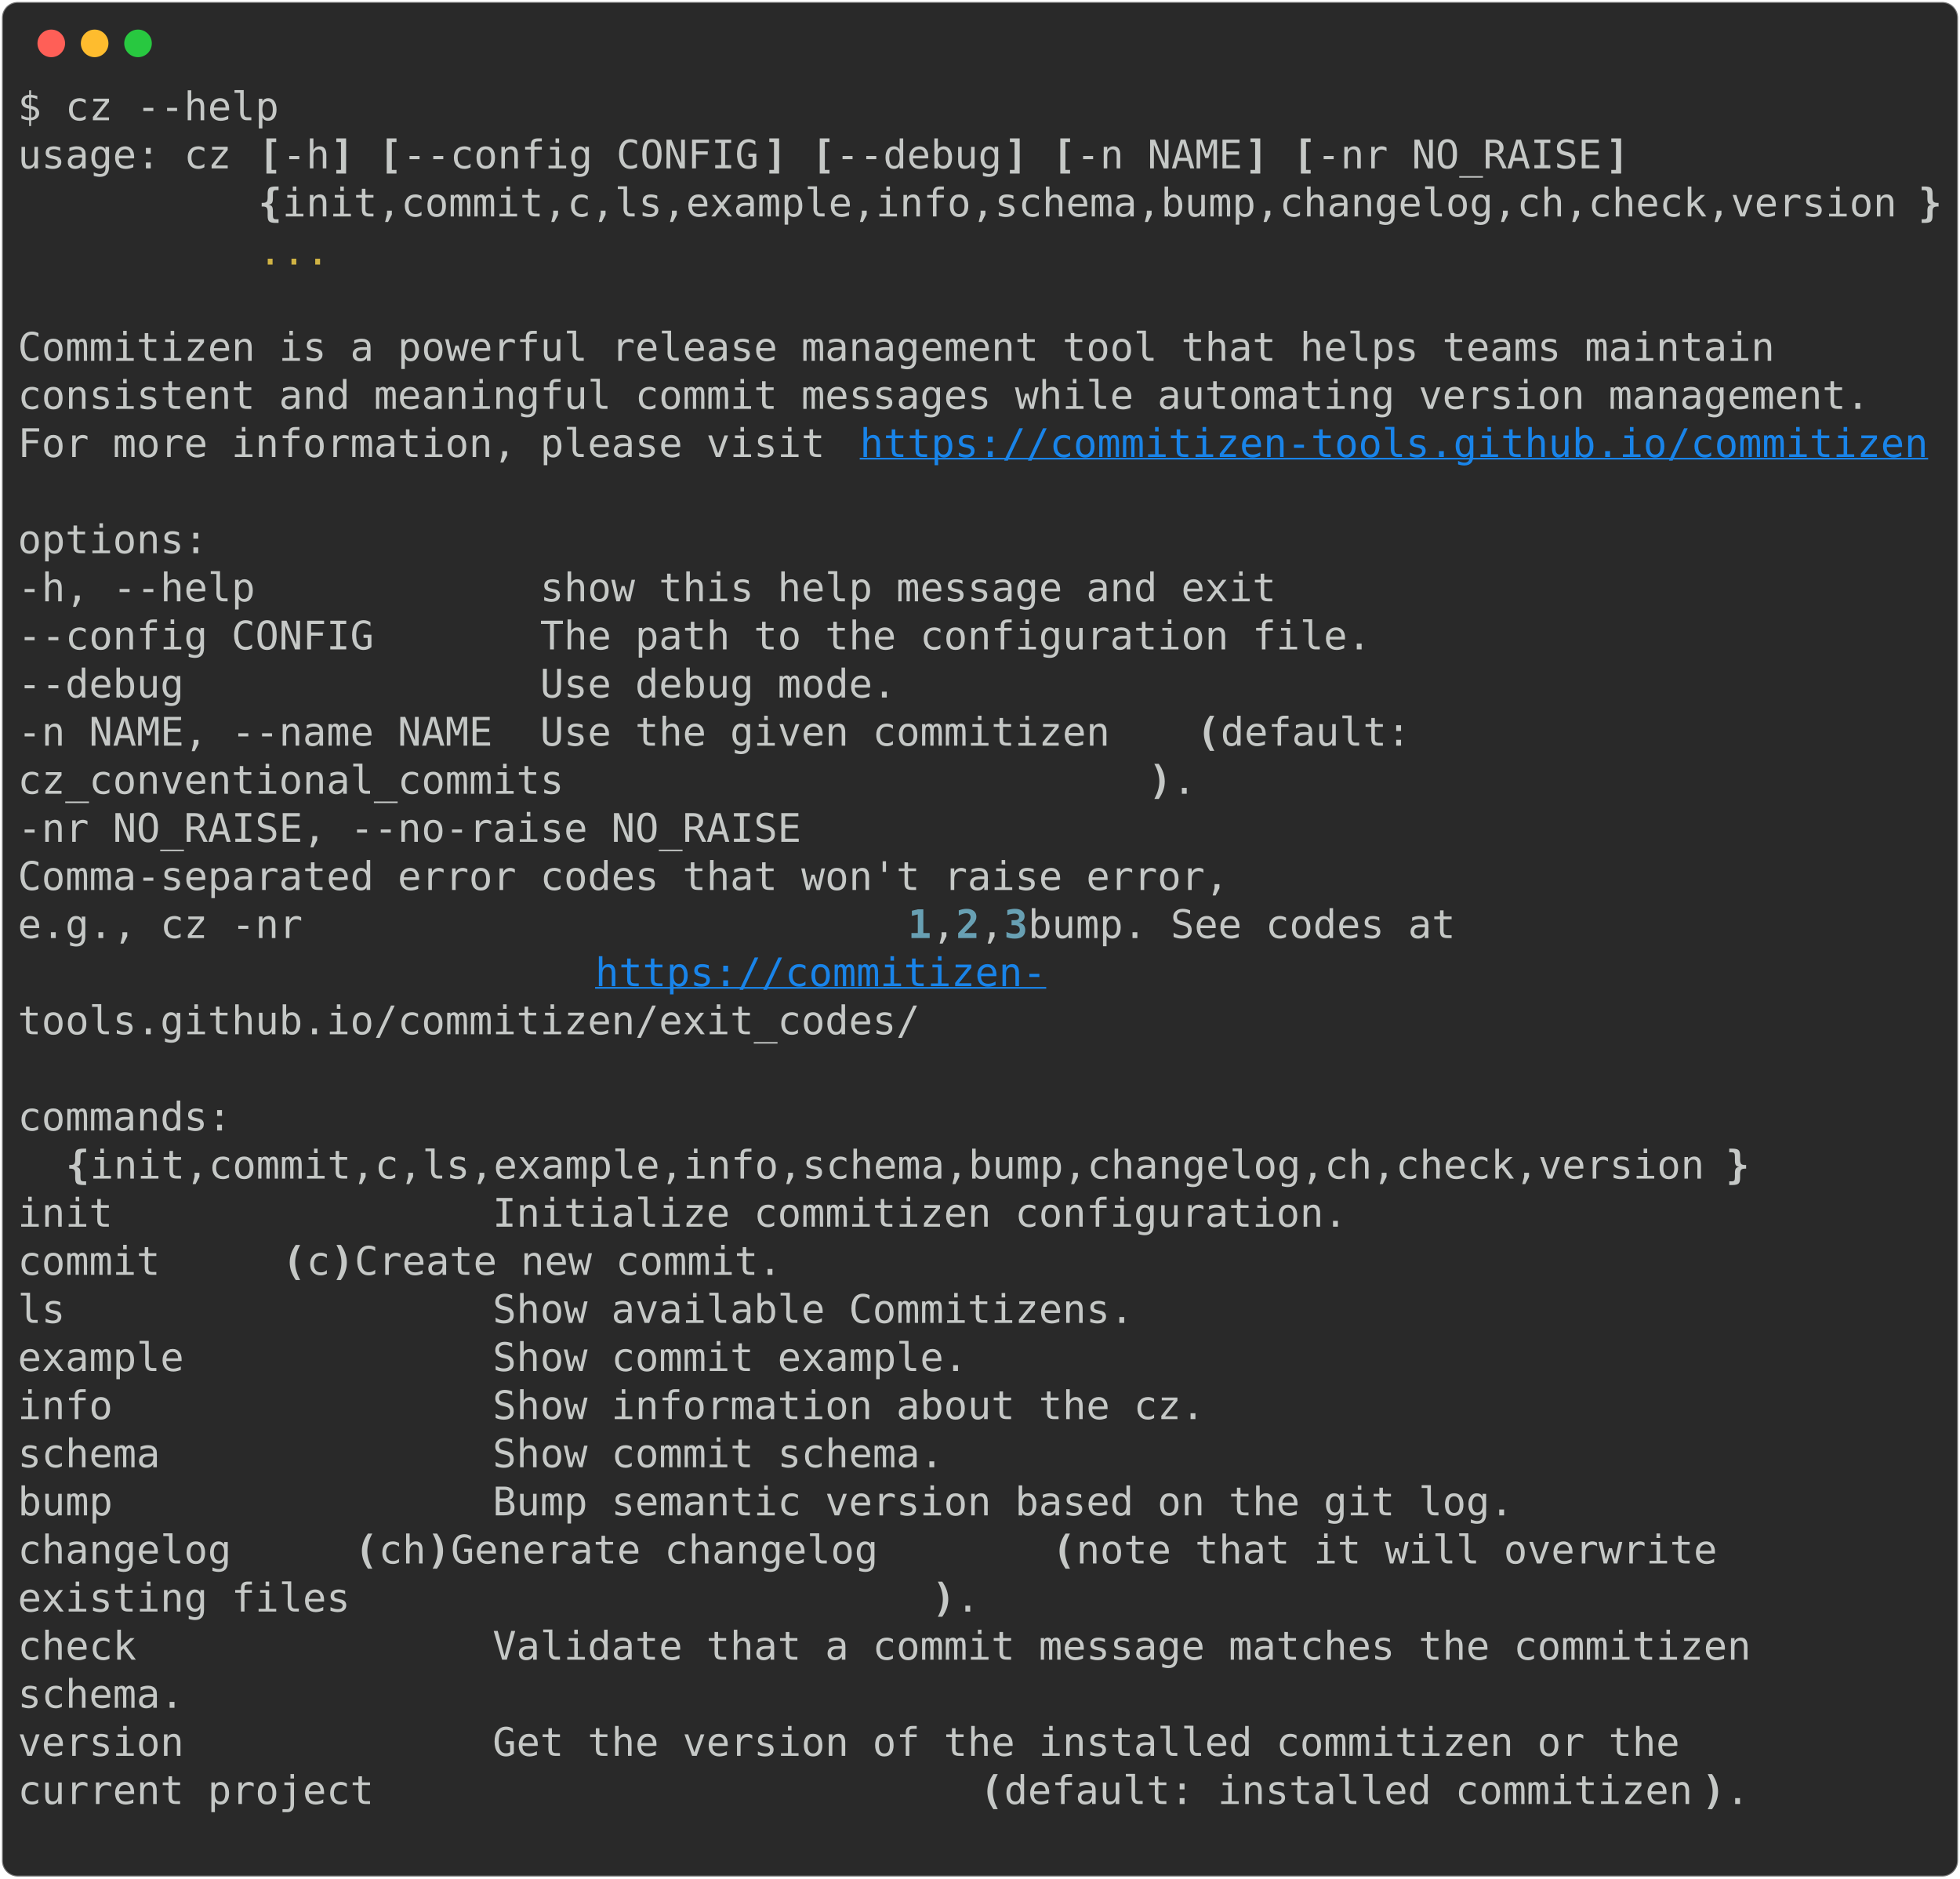
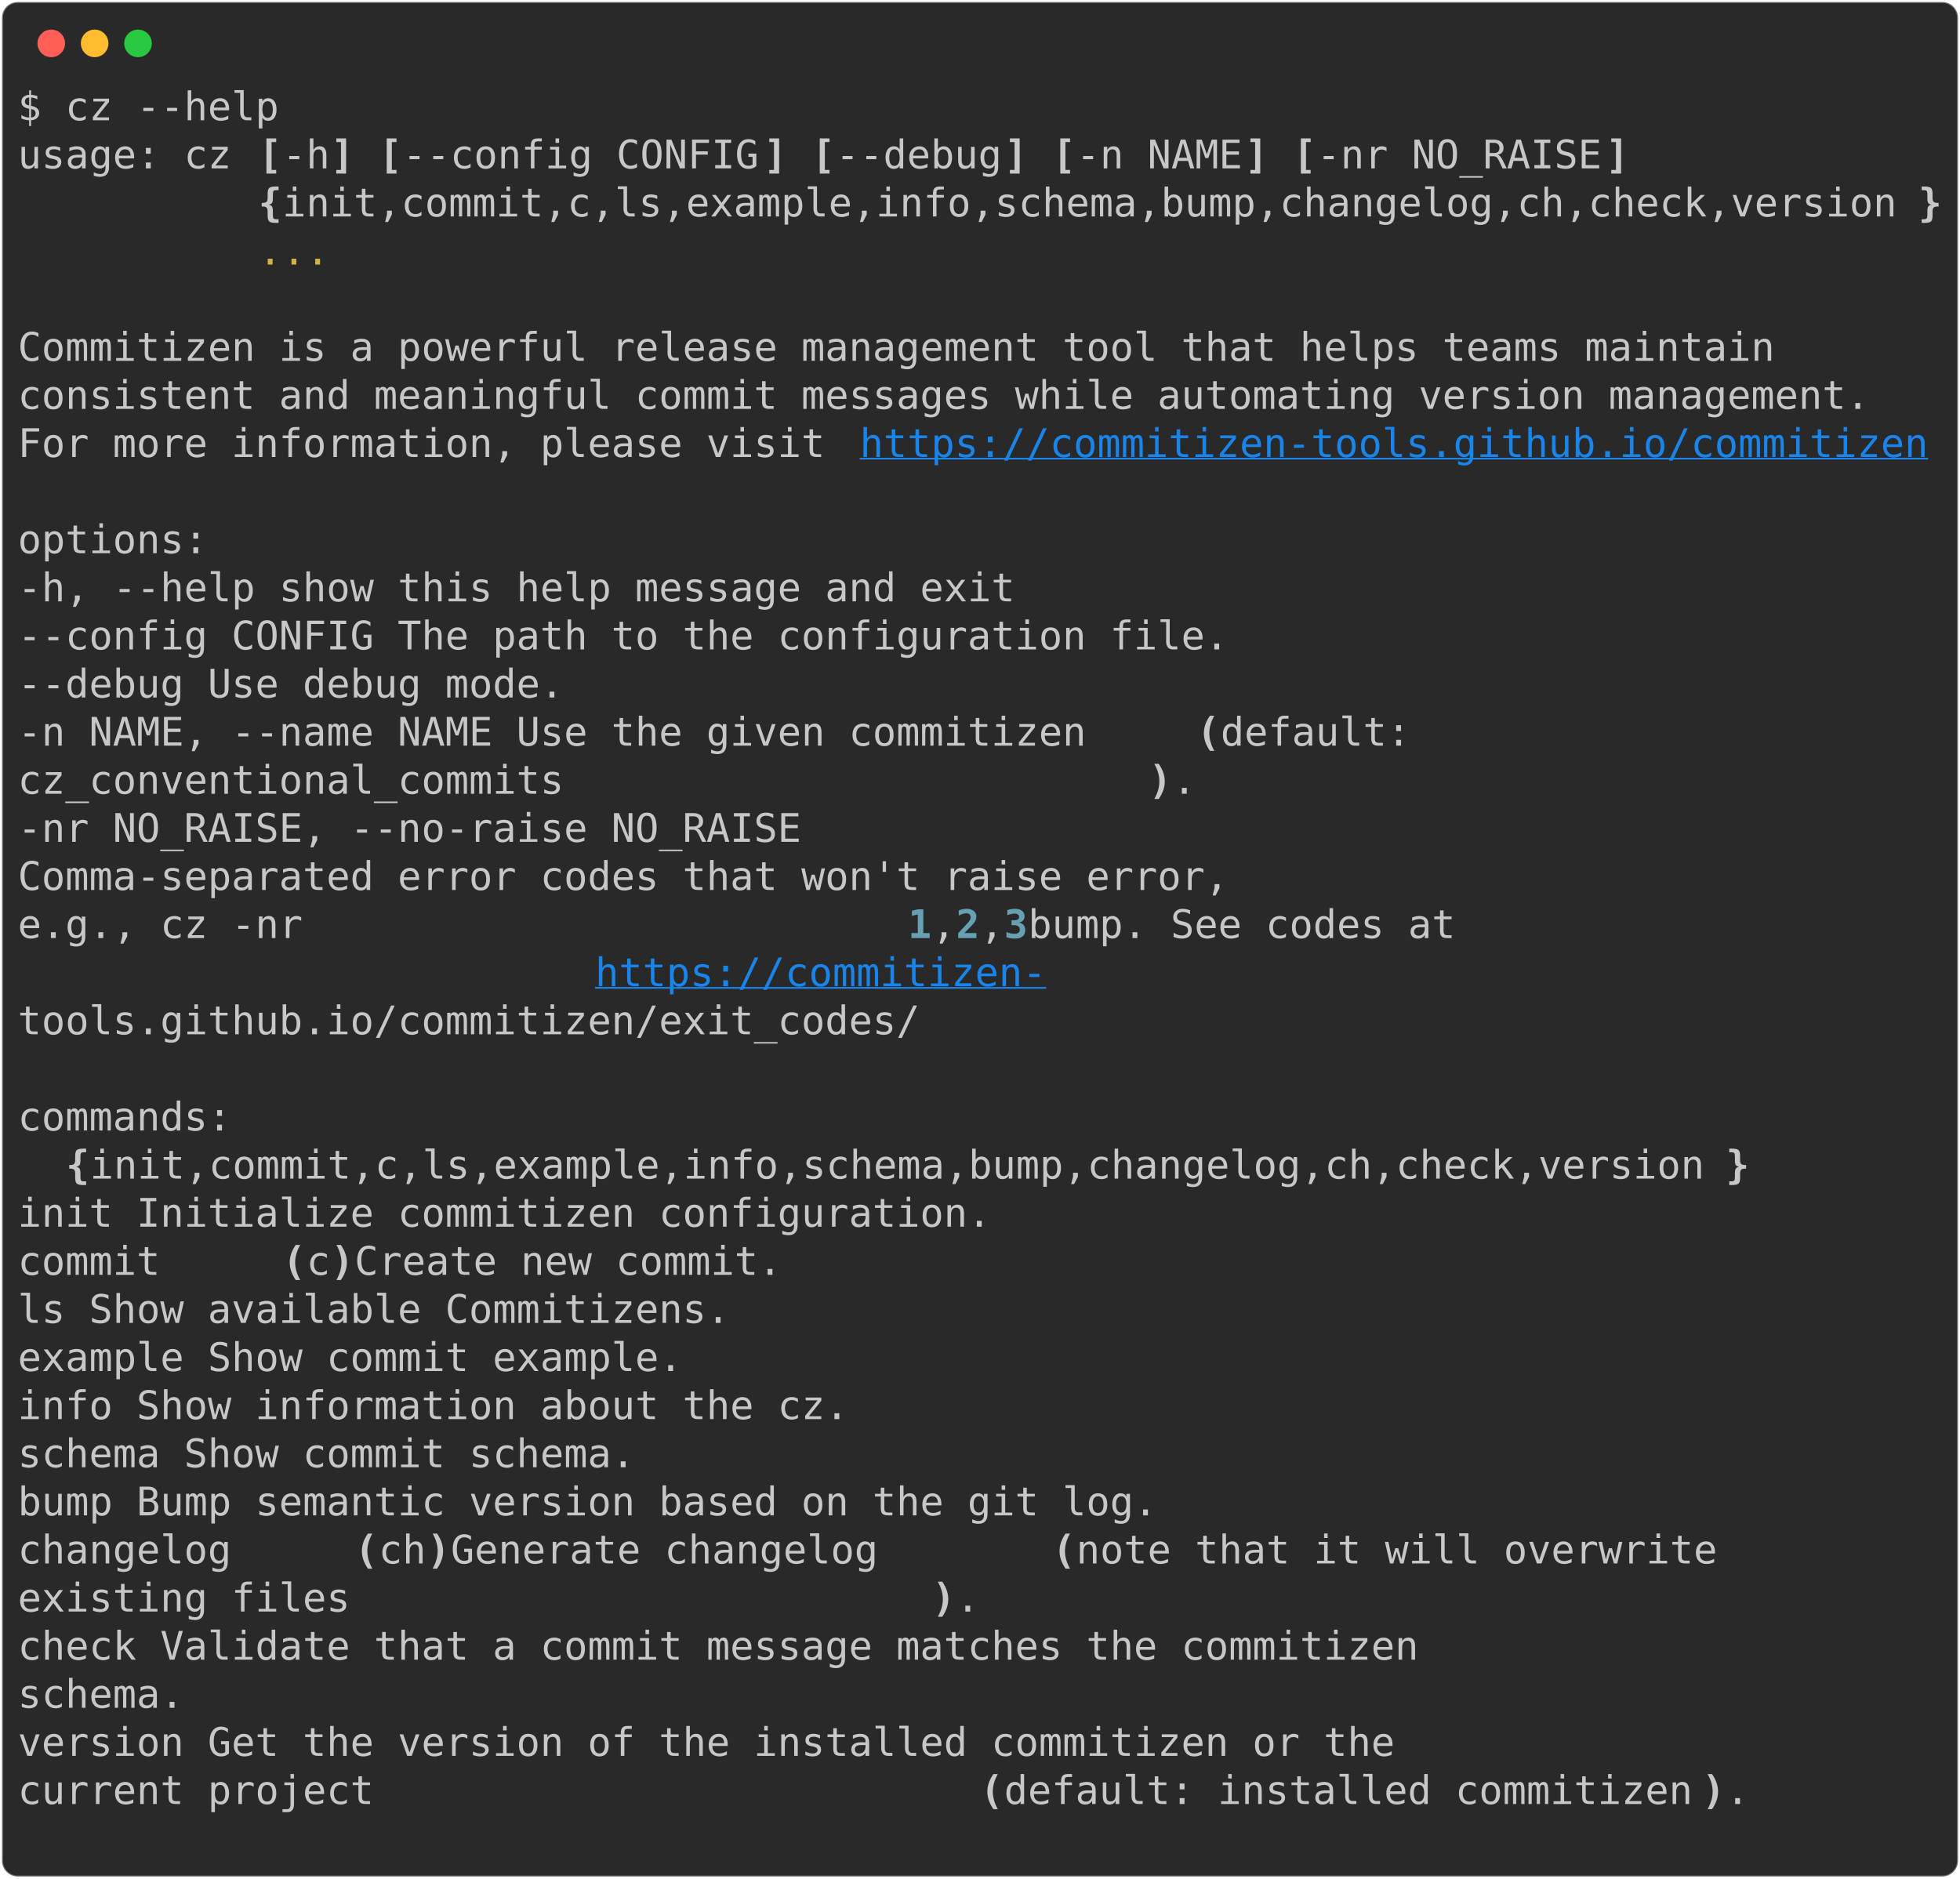
<svg xmlns="http://www.w3.org/2000/svg" class="rich-terminal" viewBox="0 0 994 952.8">
-   <style>
- 
-     @font-face {
-         font-family: "Fira Code";
-         src: local("FiraCode-Regular"),
-                 url("https://cdnjs.cloudflare.com/ajax/libs/firacode/6.2.0/woff2/FiraCode-Regular.woff2") format("woff2"),
-                 url("https://cdnjs.cloudflare.com/ajax/libs/firacode/6.2.0/woff/FiraCode-Regular.woff") format("woff");
-         font-style: normal;
-         font-weight: 400;
-     }
-     @font-face {
-         font-family: "Fira Code";
-         src: local("FiraCode-Bold"),
-                 url("https://cdnjs.cloudflare.com/ajax/libs/firacode/6.2.0/woff2/FiraCode-Bold.woff2") format("woff2"),
-                 url("https://cdnjs.cloudflare.com/ajax/libs/firacode/6.2.0/woff/FiraCode-Bold.woff") format("woff");
-         font-style: bold;
-         font-weight: 700;
-     }
- 
-     .terminal-1104329960-matrix {
-         font-family: Fira Code, monospace;
-         font-size: 20px;
-         line-height: 24.4px;
-         font-variant-east-asian: full-width;
-     }
- 
-     .terminal-1104329960-title {
-         font-size: 18px;
-         font-weight: bold;
-         font-family: arial;
-     }
- 
-     .terminal-1104329960-r1 { fill: #c5c8c6 }
- .terminal-1104329960-r2 { fill: #c5c8c6;font-weight: bold }
- .terminal-1104329960-r3 { fill: #d0b344 }
- .terminal-1104329960-r4 { fill: #1984e9;text-decoration: underline; }
- .terminal-1104329960-r5 { fill: #68a0b3;font-weight: bold }
-     </style>
+   <style>@font-face{font-family:"Fira Code";src:local("FiraCode-Regular"),url(https://cdnjs.cloudflare.com/ajax/libs/firacode/6.2.0/woff2/FiraCode-Regular.woff2) format("woff2"),url(https://cdnjs.cloudflare.com/ajax/libs/firacode/6.2.0/woff/FiraCode-Regular.woff) format("woff");font-style:normal;font-weight:400}@font-face{font-family:"Fira Code";src:local("FiraCode-Bold"),url(https://cdnjs.cloudflare.com/ajax/libs/firacode/6.2.0/woff2/FiraCode-Bold.woff2) format("woff2"),url(https://cdnjs.cloudflare.com/ajax/libs/firacode/6.2.0/woff/FiraCode-Bold.woff) format("woff");font-style:bold;font-weight:700}.terminal-1104329960-matrix{font-family:Fira Code,monospace;font-size:20px;line-height:24.4px;font-variant-east-asian:full-width}.terminal-1104329960-r1{fill:#c5c8c6}.terminal-1104329960-r2{fill:#c5c8c6;font-weight:700}.terminal-1104329960-r3{fill:#d0b344}.terminal-1104329960-r4{fill:#1984e9;text-decoration:underline}.terminal-1104329960-r5{fill:#68a0b3;font-weight:700}</style>
  <defs>
    <clipPath id="terminal-1104329960-clip-terminal">
-       <rect x="0" y="0" width="975.0" height="901.8" />
+       <rect width="975" height="901.8" x="0" y="0" />
    </clipPath>
    <clipPath id="terminal-1104329960-line-0">
-       <rect x="0" y="1.5" width="976" height="24.65" />
+       <rect width="976" height="24.65" x="0" y="1.5" />
    </clipPath>
    <clipPath id="terminal-1104329960-line-1">
-       <rect x="0" y="25.9" width="976" height="24.65" />
+       <rect width="976" height="24.65" x="0" y="25.9" />
    </clipPath>
    <clipPath id="terminal-1104329960-line-2">
-       <rect x="0" y="50.3" width="976" height="24.65" />
+       <rect width="976" height="24.65" x="0" y="50.3" />
    </clipPath>
    <clipPath id="terminal-1104329960-line-3">
-       <rect x="0" y="74.7" width="976" height="24.65" />
+       <rect width="976" height="24.65" x="0" y="74.7" />
    </clipPath>
    <clipPath id="terminal-1104329960-line-4">
-       <rect x="0" y="99.1" width="976" height="24.65" />
+       <rect width="976" height="24.65" x="0" y="99.1" />
    </clipPath>
    <clipPath id="terminal-1104329960-line-5">
-       <rect x="0" y="123.5" width="976" height="24.65" />
+       <rect width="976" height="24.65" x="0" y="123.5" />
    </clipPath>
    <clipPath id="terminal-1104329960-line-6">
-       <rect x="0" y="147.9" width="976" height="24.65" />
+       <rect width="976" height="24.65" x="0" y="147.9" />
    </clipPath>
    <clipPath id="terminal-1104329960-line-7">
-       <rect x="0" y="172.3" width="976" height="24.65" />
+       <rect width="976" height="24.65" x="0" y="172.3" />
    </clipPath>
    <clipPath id="terminal-1104329960-line-8">
-       <rect x="0" y="196.7" width="976" height="24.65" />
+       <rect width="976" height="24.65" x="0" y="196.7" />
    </clipPath>
    <clipPath id="terminal-1104329960-line-9">
-       <rect x="0" y="221.1" width="976" height="24.65" />
+       <rect width="976" height="24.65" x="0" y="221.1" />
    </clipPath>
    <clipPath id="terminal-1104329960-line-10">
-       <rect x="0" y="245.5" width="976" height="24.65" />
+       <rect width="976" height="24.65" x="0" y="245.5" />
    </clipPath>
    <clipPath id="terminal-1104329960-line-11">
-       <rect x="0" y="269.9" width="976" height="24.65" />
+       <rect width="976" height="24.65" x="0" y="269.9" />
    </clipPath>
    <clipPath id="terminal-1104329960-line-12">
-       <rect x="0" y="294.3" width="976" height="24.65" />
+       <rect width="976" height="24.65" x="0" y="294.3" />
    </clipPath>
    <clipPath id="terminal-1104329960-line-13">
-       <rect x="0" y="318.7" width="976" height="24.65" />
+       <rect width="976" height="24.65" x="0" y="318.7" />
    </clipPath>
    <clipPath id="terminal-1104329960-line-14">
-       <rect x="0" y="343.1" width="976" height="24.65" />
+       <rect width="976" height="24.65" x="0" y="343.1" />
    </clipPath>
    <clipPath id="terminal-1104329960-line-15">
-       <rect x="0" y="367.5" width="976" height="24.65" />
+       <rect width="976" height="24.65" x="0" y="367.5" />
    </clipPath>
    <clipPath id="terminal-1104329960-line-16">
-       <rect x="0" y="391.9" width="976" height="24.65" />
+       <rect width="976" height="24.65" x="0" y="391.9" />
    </clipPath>
    <clipPath id="terminal-1104329960-line-17">
-       <rect x="0" y="416.3" width="976" height="24.65" />
+       <rect width="976" height="24.65" x="0" y="416.3" />
    </clipPath>
    <clipPath id="terminal-1104329960-line-18">
-       <rect x="0" y="440.7" width="976" height="24.65" />
+       <rect width="976" height="24.65" x="0" y="440.7" />
    </clipPath>
    <clipPath id="terminal-1104329960-line-19">
-       <rect x="0" y="465.1" width="976" height="24.65" />
+       <rect width="976" height="24.65" x="0" y="465.1" />
    </clipPath>
    <clipPath id="terminal-1104329960-line-20">
-       <rect x="0" y="489.5" width="976" height="24.65" />
+       <rect width="976" height="24.65" x="0" y="489.5" />
    </clipPath>
    <clipPath id="terminal-1104329960-line-21">
-       <rect x="0" y="513.9" width="976" height="24.65" />
+       <rect width="976" height="24.65" x="0" y="513.9" />
    </clipPath>
    <clipPath id="terminal-1104329960-line-22">
-       <rect x="0" y="538.3" width="976" height="24.65" />
+       <rect width="976" height="24.65" x="0" y="538.3" />
    </clipPath>
    <clipPath id="terminal-1104329960-line-23">
-       <rect x="0" y="562.7" width="976" height="24.65" />
+       <rect width="976" height="24.65" x="0" y="562.7" />
    </clipPath>
    <clipPath id="terminal-1104329960-line-24">
-       <rect x="0" y="587.1" width="976" height="24.65" />
+       <rect width="976" height="24.65" x="0" y="587.1" />
    </clipPath>
    <clipPath id="terminal-1104329960-line-25">
-       <rect x="0" y="611.5" width="976" height="24.65" />
+       <rect width="976" height="24.65" x="0" y="611.5" />
    </clipPath>
    <clipPath id="terminal-1104329960-line-26">
-       <rect x="0" y="635.9" width="976" height="24.65" />
+       <rect width="976" height="24.65" x="0" y="635.9" />
    </clipPath>
    <clipPath id="terminal-1104329960-line-27">
-       <rect x="0" y="660.3" width="976" height="24.65" />
+       <rect width="976" height="24.65" x="0" y="660.3" />
    </clipPath>
    <clipPath id="terminal-1104329960-line-28">
-       <rect x="0" y="684.7" width="976" height="24.65" />
+       <rect width="976" height="24.65" x="0" y="684.7" />
    </clipPath>
    <clipPath id="terminal-1104329960-line-29">
-       <rect x="0" y="709.1" width="976" height="24.65" />
+       <rect width="976" height="24.65" x="0" y="709.1" />
    </clipPath>
    <clipPath id="terminal-1104329960-line-30">
-       <rect x="0" y="733.5" width="976" height="24.65" />
+       <rect width="976" height="24.65" x="0" y="733.5" />
    </clipPath>
    <clipPath id="terminal-1104329960-line-31">
-       <rect x="0" y="757.9" width="976" height="24.65" />
+       <rect width="976" height="24.65" x="0" y="757.9" />
    </clipPath>
    <clipPath id="terminal-1104329960-line-32">
-       <rect x="0" y="782.3" width="976" height="24.65" />
+       <rect width="976" height="24.65" x="0" y="782.3" />
    </clipPath>
    <clipPath id="terminal-1104329960-line-33">
-       <rect x="0" y="806.7" width="976" height="24.65" />
+       <rect width="976" height="24.65" x="0" y="806.7" />
    </clipPath>
    <clipPath id="terminal-1104329960-line-34">
-       <rect x="0" y="831.1" width="976" height="24.65" />
+       <rect width="976" height="24.65" x="0" y="831.1" />
    </clipPath>
    <clipPath id="terminal-1104329960-line-35">
-       <rect x="0" y="855.5" width="976" height="24.65" />
+       <rect width="976" height="24.65" x="0" y="855.5" />
    </clipPath>
  </defs>
-   <rect fill="#292929" stroke="rgba(255,255,255,0.35)" stroke-width="1" x="1" y="1" width="992" height="950.8" rx="8" />
+   <rect width="992" height="950.8" x="1" y="1" fill="#292929" stroke="rgba(255,255,255,0.35)" stroke-width="1" rx="8" />
  <g transform="translate(26,22)">
    <circle cx="0" cy="0" r="7" fill="#ff5f57" />
    <circle cx="22" cy="0" r="7" fill="#febc2e" />
    <circle cx="44" cy="0" r="7" fill="#28c840" />
  </g>
-   <g transform="translate(9, 41)" clip-path="url(#terminal-1104329960-clip-terminal)">
+   <g clip-path="url(#terminal-1104329960-clip-terminal)" transform="translate(9, 41)">
    <g class="terminal-1104329960-matrix">
-       <text class="terminal-1104329960-r1" x="0" y="20" textLength="134.2" clip-path="url(#terminal-1104329960-line-0)">$ cz --help</text>
-       <text class="terminal-1104329960-r1" x="976" y="20" textLength="12.2" clip-path="url(#terminal-1104329960-line-0)">
- </text>
-       <text class="terminal-1104329960-r1" x="0" y="44.4" textLength="122" clip-path="url(#terminal-1104329960-line-1)">usage: cz </text>
-       <text class="terminal-1104329960-r2" x="122" y="44.4" textLength="12.2" clip-path="url(#terminal-1104329960-line-1)">[</text>
-       <text class="terminal-1104329960-r1" x="134.2" y="44.4" textLength="24.4" clip-path="url(#terminal-1104329960-line-1)">-h</text>
-       <text class="terminal-1104329960-r2" x="158.6" y="44.4" textLength="12.2" clip-path="url(#terminal-1104329960-line-1)">]</text>
-       <text class="terminal-1104329960-r2" x="183" y="44.4" textLength="12.2" clip-path="url(#terminal-1104329960-line-1)">[</text>
-       <text class="terminal-1104329960-r1" x="195.2" y="44.4" textLength="183" clip-path="url(#terminal-1104329960-line-1)">--config CONFIG</text>
-       <text class="terminal-1104329960-r2" x="378.2" y="44.4" textLength="12.2" clip-path="url(#terminal-1104329960-line-1)">]</text>
-       <text class="terminal-1104329960-r2" x="402.6" y="44.4" textLength="12.2" clip-path="url(#terminal-1104329960-line-1)">[</text>
-       <text class="terminal-1104329960-r1" x="414.8" y="44.4" textLength="85.4" clip-path="url(#terminal-1104329960-line-1)">--debug</text>
-       <text class="terminal-1104329960-r2" x="500.2" y="44.4" textLength="12.2" clip-path="url(#terminal-1104329960-line-1)">]</text>
-       <text class="terminal-1104329960-r2" x="524.6" y="44.4" textLength="12.2" clip-path="url(#terminal-1104329960-line-1)">[</text>
-       <text class="terminal-1104329960-r1" x="536.8" y="44.4" textLength="85.4" clip-path="url(#terminal-1104329960-line-1)">-n NAME</text>
-       <text class="terminal-1104329960-r2" x="622.2" y="44.4" textLength="12.2" clip-path="url(#terminal-1104329960-line-1)">]</text>
-       <text class="terminal-1104329960-r2" x="646.6" y="44.4" textLength="12.2" clip-path="url(#terminal-1104329960-line-1)">[</text>
-       <text class="terminal-1104329960-r1" x="658.8" y="44.4" textLength="146.4" clip-path="url(#terminal-1104329960-line-1)">-nr NO_RAISE</text>
-       <text class="terminal-1104329960-r2" x="805.2" y="44.4" textLength="12.2" clip-path="url(#terminal-1104329960-line-1)">]</text>
-       <text class="terminal-1104329960-r1" x="976" y="44.4" textLength="12.2" clip-path="url(#terminal-1104329960-line-1)">
- </text>
-       <text class="terminal-1104329960-r2" x="122" y="68.8" textLength="12.2" clip-path="url(#terminal-1104329960-line-2)">{</text>
-       <text class="terminal-1104329960-r1" x="134.2" y="68.8" textLength="829.6" clip-path="url(#terminal-1104329960-line-2)">init,commit,c,ls,example,info,schema,bump,changelog,ch,check,version</text>
-       <text class="terminal-1104329960-r2" x="963.8" y="68.8" textLength="12.2" clip-path="url(#terminal-1104329960-line-2)">}</text>
-       <text class="terminal-1104329960-r1" x="976" y="68.8" textLength="12.2" clip-path="url(#terminal-1104329960-line-2)">
- </text>
-       <text class="terminal-1104329960-r3" x="122" y="93.2" textLength="36.6" clip-path="url(#terminal-1104329960-line-3)">...</text>
-       <text class="terminal-1104329960-r1" x="976" y="93.2" textLength="12.2" clip-path="url(#terminal-1104329960-line-3)">
- </text>
-       <text class="terminal-1104329960-r1" x="976" y="117.6" textLength="12.2" clip-path="url(#terminal-1104329960-line-4)">
- </text>
-       <text class="terminal-1104329960-r1" x="0" y="142" textLength="915" clip-path="url(#terminal-1104329960-line-5)">Commitizen is a powerful release management tool that helps teams maintain </text>
-       <text class="terminal-1104329960-r1" x="976" y="142" textLength="12.2" clip-path="url(#terminal-1104329960-line-5)">
- </text>
-       <text class="terminal-1104329960-r1" x="0" y="166.4" textLength="951.6" clip-path="url(#terminal-1104329960-line-6)">consistent and meaningful commit messages while automating version management.</text>
-       <text class="terminal-1104329960-r1" x="976" y="166.4" textLength="12.2" clip-path="url(#terminal-1104329960-line-6)">
- </text>
-       <text class="terminal-1104329960-r1" x="0" y="190.8" textLength="427" clip-path="url(#terminal-1104329960-line-7)">For more information, please visit </text>
-       <text class="terminal-1104329960-r4" x="427" y="190.8" textLength="549" clip-path="url(#terminal-1104329960-line-7)">https://commitizen-tools.github.io/commitizen</text>
-       <text class="terminal-1104329960-r1" x="976" y="190.8" textLength="12.2" clip-path="url(#terminal-1104329960-line-7)">
- </text>
-       <text class="terminal-1104329960-r1" x="976" y="215.2" textLength="12.2" clip-path="url(#terminal-1104329960-line-8)">
- </text>
-       <text class="terminal-1104329960-r1" x="0" y="239.6" textLength="97.6" clip-path="url(#terminal-1104329960-line-9)">options:</text>
-       <text class="terminal-1104329960-r1" x="976" y="239.6" textLength="12.2" clip-path="url(#terminal-1104329960-line-9)">
- </text>
-       <text class="terminal-1104329960-r1" x="0" y="264" textLength="671" clip-path="url(#terminal-1104329960-line-10)">  -h, --help            show this help message and exit</text>
-       <text class="terminal-1104329960-r1" x="976" y="264" textLength="12.2" clip-path="url(#terminal-1104329960-line-10)">
- </text>
-       <text class="terminal-1104329960-r1" x="0" y="288.4" textLength="719.8" clip-path="url(#terminal-1104329960-line-11)">  --config CONFIG       The path to the configuration file.</text>
-       <text class="terminal-1104329960-r1" x="976" y="288.4" textLength="12.2" clip-path="url(#terminal-1104329960-line-11)">
- </text>
-       <text class="terminal-1104329960-r1" x="0" y="312.8" textLength="475.8" clip-path="url(#terminal-1104329960-line-12)">  --debug               Use debug mode.</text>
-       <text class="terminal-1104329960-r1" x="976" y="312.8" textLength="12.2" clip-path="url(#terminal-1104329960-line-12)">
- </text>
-       <text class="terminal-1104329960-r1" x="0" y="337.2" textLength="597.8" clip-path="url(#terminal-1104329960-line-13)">  -n NAME, --name NAME  Use the given commitizen </text>
-       <text class="terminal-1104329960-r2" x="597.8" y="337.2" textLength="12.2" clip-path="url(#terminal-1104329960-line-13)">(</text>
-       <text class="terminal-1104329960-r1" x="610" y="337.2" textLength="97.6" clip-path="url(#terminal-1104329960-line-13)">default:</text>
-       <text class="terminal-1104329960-r1" x="976" y="337.2" textLength="12.2" clip-path="url(#terminal-1104329960-line-13)">
- </text>
-       <text class="terminal-1104329960-r1" x="0" y="361.6" textLength="573.4" clip-path="url(#terminal-1104329960-line-14)">                        cz_conventional_commits</text>
-       <text class="terminal-1104329960-r2" x="573.4" y="361.6" textLength="12.2" clip-path="url(#terminal-1104329960-line-14)">)</text>
-       <text class="terminal-1104329960-r1" x="585.6" y="361.6" textLength="12.2" clip-path="url(#terminal-1104329960-line-14)">.</text>
-       <text class="terminal-1104329960-r1" x="976" y="361.6" textLength="12.2" clip-path="url(#terminal-1104329960-line-14)">
- </text>
-       <text class="terminal-1104329960-r1" x="0" y="386" textLength="427" clip-path="url(#terminal-1104329960-line-15)">  -nr NO_RAISE, --no-raise NO_RAISE</text>
-       <text class="terminal-1104329960-r1" x="976" y="386" textLength="12.2" clip-path="url(#terminal-1104329960-line-15)">
- </text>
-       <text class="terminal-1104329960-r1" x="0" y="410.4" textLength="915" clip-path="url(#terminal-1104329960-line-16)">                        Comma-separated error codes that won't raise error,</text>
-       <text class="terminal-1104329960-r1" x="976" y="410.4" textLength="12.2" clip-path="url(#terminal-1104329960-line-16)">
- </text>
-       <text class="terminal-1104329960-r1" x="0" y="434.8" textLength="451.4" clip-path="url(#terminal-1104329960-line-17)">                        e.g., cz -nr </text>
-       <text class="terminal-1104329960-r5" x="451.4" y="434.8" textLength="12.2" clip-path="url(#terminal-1104329960-line-17)">1</text>
-       <text class="terminal-1104329960-r1" x="463.6" y="434.8" textLength="12.2" clip-path="url(#terminal-1104329960-line-17)">,</text>
-       <text class="terminal-1104329960-r5" x="475.8" y="434.8" textLength="12.2" clip-path="url(#terminal-1104329960-line-17)">2</text>
-       <text class="terminal-1104329960-r1" x="488" y="434.8" textLength="12.2" clip-path="url(#terminal-1104329960-line-17)">,</text>
-       <text class="terminal-1104329960-r5" x="500.2" y="434.8" textLength="12.2" clip-path="url(#terminal-1104329960-line-17)">3</text>
-       <text class="terminal-1104329960-r1" x="512.4" y="434.8" textLength="231.8" clip-path="url(#terminal-1104329960-line-17)"> bump. See codes at</text>
-       <text class="terminal-1104329960-r1" x="976" y="434.8" textLength="12.2" clip-path="url(#terminal-1104329960-line-17)">
- </text>
-       <text class="terminal-1104329960-r4" x="292.8" y="459.2" textLength="231.8" clip-path="url(#terminal-1104329960-line-18)">https://commitizen-</text>
-       <text class="terminal-1104329960-r1" x="976" y="459.2" textLength="12.2" clip-path="url(#terminal-1104329960-line-18)">
- </text>
-       <text class="terminal-1104329960-r1" x="0" y="483.6" textLength="756.4" clip-path="url(#terminal-1104329960-line-19)">                        tools.github.io/commitizen/exit_codes/</text>
-       <text class="terminal-1104329960-r1" x="976" y="483.6" textLength="12.2" clip-path="url(#terminal-1104329960-line-19)">
- </text>
-       <text class="terminal-1104329960-r1" x="976" y="508" textLength="12.2" clip-path="url(#terminal-1104329960-line-20)">
- </text>
-       <text class="terminal-1104329960-r1" x="0" y="532.4" textLength="109.8" clip-path="url(#terminal-1104329960-line-21)">commands:</text>
-       <text class="terminal-1104329960-r1" x="976" y="532.4" textLength="12.2" clip-path="url(#terminal-1104329960-line-21)">
- </text>
-       <text class="terminal-1104329960-r2" x="24.4" y="556.8" textLength="12.2" clip-path="url(#terminal-1104329960-line-22)">{</text>
-       <text class="terminal-1104329960-r1" x="36.6" y="556.8" textLength="829.6" clip-path="url(#terminal-1104329960-line-22)">init,commit,c,ls,example,info,schema,bump,changelog,ch,check,version</text>
-       <text class="terminal-1104329960-r2" x="866.2" y="556.8" textLength="12.2" clip-path="url(#terminal-1104329960-line-22)">}</text>
-       <text class="terminal-1104329960-r1" x="976" y="556.8" textLength="12.2" clip-path="url(#terminal-1104329960-line-22)">
- </text>
-       <text class="terminal-1104329960-r1" x="0" y="581.2" textLength="732" clip-path="url(#terminal-1104329960-line-23)">    init                Initialize commitizen configuration.</text>
-       <text class="terminal-1104329960-r1" x="976" y="581.2" textLength="12.2" clip-path="url(#terminal-1104329960-line-23)">
- </text>
-       <text class="terminal-1104329960-r1" x="0" y="605.6" textLength="134.2" clip-path="url(#terminal-1104329960-line-24)">    commit </text>
-       <text class="terminal-1104329960-r2" x="134.2" y="605.6" textLength="12.2" clip-path="url(#terminal-1104329960-line-24)">(</text>
-       <text class="terminal-1104329960-r1" x="146.4" y="605.6" textLength="12.2" clip-path="url(#terminal-1104329960-line-24)">c</text>
-       <text class="terminal-1104329960-r2" x="158.6" y="605.6" textLength="12.2" clip-path="url(#terminal-1104329960-line-24)">)</text>
-       <text class="terminal-1104329960-r1" x="170.8" y="605.6" textLength="341.6" clip-path="url(#terminal-1104329960-line-24)">          Create new commit.</text>
-       <text class="terminal-1104329960-r1" x="976" y="605.6" textLength="12.2" clip-path="url(#terminal-1104329960-line-24)">
- </text>
-       <text class="terminal-1104329960-r1" x="0" y="630" textLength="622.2" clip-path="url(#terminal-1104329960-line-25)">    ls                  Show available Commitizens.</text>
-       <text class="terminal-1104329960-r1" x="976" y="630" textLength="12.2" clip-path="url(#terminal-1104329960-line-25)">
- </text>
-       <text class="terminal-1104329960-r1" x="0" y="654.4" textLength="536.8" clip-path="url(#terminal-1104329960-line-26)">    example             Show commit example.</text>
-       <text class="terminal-1104329960-r1" x="976" y="654.4" textLength="12.2" clip-path="url(#terminal-1104329960-line-26)">
- </text>
-       <text class="terminal-1104329960-r1" x="0" y="678.8" textLength="658.8" clip-path="url(#terminal-1104329960-line-27)">    info                Show information about the cz.</text>
-       <text class="terminal-1104329960-r1" x="976" y="678.8" textLength="12.2" clip-path="url(#terminal-1104329960-line-27)">
- </text>
-       <text class="terminal-1104329960-r1" x="0" y="703.2" textLength="524.6" clip-path="url(#terminal-1104329960-line-28)">    schema              Show commit schema.</text>
-       <text class="terminal-1104329960-r1" x="976" y="703.2" textLength="12.2" clip-path="url(#terminal-1104329960-line-28)">
- </text>
-       <text class="terminal-1104329960-r1" x="0" y="727.6" textLength="817.4" clip-path="url(#terminal-1104329960-line-29)">    bump                Bump semantic version based on the git log.</text>
-       <text class="terminal-1104329960-r1" x="976" y="727.6" textLength="12.2" clip-path="url(#terminal-1104329960-line-29)">
- </text>
-       <text class="terminal-1104329960-r1" x="0" y="752" textLength="170.8" clip-path="url(#terminal-1104329960-line-30)">    changelog </text>
-       <text class="terminal-1104329960-r2" x="170.8" y="752" textLength="12.2" clip-path="url(#terminal-1104329960-line-30)">(</text>
-       <text class="terminal-1104329960-r1" x="183" y="752" textLength="24.4" clip-path="url(#terminal-1104329960-line-30)">ch</text>
-       <text class="terminal-1104329960-r2" x="207.4" y="752" textLength="12.2" clip-path="url(#terminal-1104329960-line-30)">)</text>
-       <text class="terminal-1104329960-r1" x="219.6" y="752" textLength="305" clip-path="url(#terminal-1104329960-line-30)">      Generate changelog </text>
-       <text class="terminal-1104329960-r2" x="524.6" y="752" textLength="12.2" clip-path="url(#terminal-1104329960-line-30)">(</text>
-       <text class="terminal-1104329960-r1" x="536.8" y="752" textLength="329.4" clip-path="url(#terminal-1104329960-line-30)">note that it will overwrite</text>
-       <text class="terminal-1104329960-r1" x="976" y="752" textLength="12.2" clip-path="url(#terminal-1104329960-line-30)">
- </text>
-       <text class="terminal-1104329960-r1" x="0" y="776.4" textLength="463.6" clip-path="url(#terminal-1104329960-line-31)">                        existing files</text>
-       <text class="terminal-1104329960-r2" x="463.6" y="776.4" textLength="12.2" clip-path="url(#terminal-1104329960-line-31)">)</text>
-       <text class="terminal-1104329960-r1" x="475.8" y="776.4" textLength="12.2" clip-path="url(#terminal-1104329960-line-31)">.</text>
-       <text class="terminal-1104329960-r1" x="976" y="776.4" textLength="12.2" clip-path="url(#terminal-1104329960-line-31)">
- </text>
-       <text class="terminal-1104329960-r1" x="0" y="800.8" textLength="939.4" clip-path="url(#terminal-1104329960-line-32)">    check               Validate that a commit message matches the commitizen</text>
-       <text class="terminal-1104329960-r1" x="976" y="800.8" textLength="12.2" clip-path="url(#terminal-1104329960-line-32)">
- </text>
-       <text class="terminal-1104329960-r1" x="0" y="825.2" textLength="378.2" clip-path="url(#terminal-1104329960-line-33)">                        schema.</text>
-       <text class="terminal-1104329960-r1" x="976" y="825.2" textLength="12.2" clip-path="url(#terminal-1104329960-line-33)">
- </text>
-       <text class="terminal-1104329960-r1" x="0" y="849.6" textLength="902.8" clip-path="url(#terminal-1104329960-line-34)">    version             Get the version of the installed commitizen or the</text>
-       <text class="terminal-1104329960-r1" x="976" y="849.6" textLength="12.2" clip-path="url(#terminal-1104329960-line-34)">
- </text>
-       <text class="terminal-1104329960-r1" x="0" y="874" textLength="488" clip-path="url(#terminal-1104329960-line-35)">                        current project </text>
-       <text class="terminal-1104329960-r2" x="488" y="874" textLength="12.2" clip-path="url(#terminal-1104329960-line-35)">(</text>
-       <text class="terminal-1104329960-r1" x="500.2" y="874" textLength="353.8" clip-path="url(#terminal-1104329960-line-35)">default: installed commitizen</text>
-       <text class="terminal-1104329960-r2" x="854" y="874" textLength="12.2" clip-path="url(#terminal-1104329960-line-35)">)</text>
-       <text class="terminal-1104329960-r1" x="866.2" y="874" textLength="12.2" clip-path="url(#terminal-1104329960-line-35)">.</text>
-       <text class="terminal-1104329960-r1" x="976" y="874" textLength="12.2" clip-path="url(#terminal-1104329960-line-35)">
- </text>
-       <text class="terminal-1104329960-r1" x="976" y="898.4" textLength="12.2" clip-path="url(#terminal-1104329960-line-36)">
- </text>
+       <text x="0" y="20" class="terminal-1104329960-r1" clip-path="url(#terminal-1104329960-line-0)" textLength="134.2">$ cz --help</text>
+       <text x="0" y="44.4" class="terminal-1104329960-r1" clip-path="url(#terminal-1104329960-line-1)" textLength="122">usage: cz</text>
+       <text x="122" y="44.4" class="terminal-1104329960-r2" clip-path="url(#terminal-1104329960-line-1)" textLength="12.2">[</text>
+       <text x="134.2" y="44.4" class="terminal-1104329960-r1" clip-path="url(#terminal-1104329960-line-1)" textLength="24.4">-h</text>
+       <text x="158.6" y="44.4" class="terminal-1104329960-r2" clip-path="url(#terminal-1104329960-line-1)" textLength="12.2">]</text>
+       <text x="183" y="44.4" class="terminal-1104329960-r2" clip-path="url(#terminal-1104329960-line-1)" textLength="12.2">[</text>
+       <text x="195.2" y="44.4" class="terminal-1104329960-r1" clip-path="url(#terminal-1104329960-line-1)" textLength="183">--config CONFIG</text>
+       <text x="378.2" y="44.4" class="terminal-1104329960-r2" clip-path="url(#terminal-1104329960-line-1)" textLength="12.2">]</text>
+       <text x="402.6" y="44.4" class="terminal-1104329960-r2" clip-path="url(#terminal-1104329960-line-1)" textLength="12.2">[</text>
+       <text x="414.8" y="44.4" class="terminal-1104329960-r1" clip-path="url(#terminal-1104329960-line-1)" textLength="85.4">--debug</text>
+       <text x="500.2" y="44.4" class="terminal-1104329960-r2" clip-path="url(#terminal-1104329960-line-1)" textLength="12.2">]</text>
+       <text x="524.6" y="44.4" class="terminal-1104329960-r2" clip-path="url(#terminal-1104329960-line-1)" textLength="12.2">[</text>
+       <text x="536.8" y="44.4" class="terminal-1104329960-r1" clip-path="url(#terminal-1104329960-line-1)" textLength="85.4">-n NAME</text>
+       <text x="622.2" y="44.4" class="terminal-1104329960-r2" clip-path="url(#terminal-1104329960-line-1)" textLength="12.2">]</text>
+       <text x="646.6" y="44.4" class="terminal-1104329960-r2" clip-path="url(#terminal-1104329960-line-1)" textLength="12.2">[</text>
+       <text x="658.8" y="44.4" class="terminal-1104329960-r1" clip-path="url(#terminal-1104329960-line-1)" textLength="146.4">-nr NO_RAISE</text>
+       <text x="805.2" y="44.4" class="terminal-1104329960-r2" clip-path="url(#terminal-1104329960-line-1)" textLength="12.2">]</text>
+       <text x="122" y="68.8" class="terminal-1104329960-r2" clip-path="url(#terminal-1104329960-line-2)" textLength="12.2">{</text>
+       <text x="134.2" y="68.8" class="terminal-1104329960-r1" clip-path="url(#terminal-1104329960-line-2)" textLength="829.6">init,commit,c,ls,example,info,schema,bump,changelog,ch,check,version</text>
+       <text x="963.8" y="68.8" class="terminal-1104329960-r2" clip-path="url(#terminal-1104329960-line-2)" textLength="12.2">}</text>
+       <text x="122" y="93.2" class="terminal-1104329960-r3" clip-path="url(#terminal-1104329960-line-3)" textLength="36.6">...</text>
+       <text x="0" y="142" class="terminal-1104329960-r1" clip-path="url(#terminal-1104329960-line-5)" textLength="915">Commitizen is a powerful release management tool that helps teams maintain</text>
+       <text x="0" y="166.4" class="terminal-1104329960-r1" clip-path="url(#terminal-1104329960-line-6)" textLength="951.6">consistent and meaningful commit messages while automating version management.</text>
+       <text x="0" y="190.8" class="terminal-1104329960-r1" clip-path="url(#terminal-1104329960-line-7)" textLength="427">For more information, please visit</text>
+       <text x="427" y="190.8" class="terminal-1104329960-r4" clip-path="url(#terminal-1104329960-line-7)" textLength="549">https://commitizen-tools.github.io/commitizen</text>
+       <text x="0" y="239.6" class="terminal-1104329960-r1" clip-path="url(#terminal-1104329960-line-9)" textLength="97.6">options:</text>
+       <text x="0" y="264" class="terminal-1104329960-r1" clip-path="url(#terminal-1104329960-line-10)" textLength="671">-h, --help show this help message and exit</text>
+       <text x="0" y="288.4" class="terminal-1104329960-r1" clip-path="url(#terminal-1104329960-line-11)" textLength="719.8">--config CONFIG The path to the configuration file.</text>
+       <text x="0" y="312.8" class="terminal-1104329960-r1" clip-path="url(#terminal-1104329960-line-12)" textLength="475.8">--debug Use debug mode.</text>
+       <text x="0" y="337.2" class="terminal-1104329960-r1" clip-path="url(#terminal-1104329960-line-13)" textLength="597.8">-n NAME, --name NAME Use the given commitizen</text>
+       <text x="597.8" y="337.2" class="terminal-1104329960-r2" clip-path="url(#terminal-1104329960-line-13)" textLength="12.2">(</text>
+       <text x="610" y="337.2" class="terminal-1104329960-r1" clip-path="url(#terminal-1104329960-line-13)" textLength="97.6">default:</text>
+       <text x="0" y="361.6" class="terminal-1104329960-r1" clip-path="url(#terminal-1104329960-line-14)" textLength="573.4">cz_conventional_commits</text>
+       <text x="573.4" y="361.6" class="terminal-1104329960-r2" clip-path="url(#terminal-1104329960-line-14)" textLength="12.2">)</text>
+       <text x="585.6" y="361.6" class="terminal-1104329960-r1" clip-path="url(#terminal-1104329960-line-14)" textLength="12.2">.</text>
+       <text x="0" y="386" class="terminal-1104329960-r1" clip-path="url(#terminal-1104329960-line-15)" textLength="427">-nr NO_RAISE, --no-raise NO_RAISE</text>
+       <text x="0" y="410.4" class="terminal-1104329960-r1" clip-path="url(#terminal-1104329960-line-16)" textLength="915">Comma-separated error codes that won't raise error,</text>
+       <text x="0" y="434.8" class="terminal-1104329960-r1" clip-path="url(#terminal-1104329960-line-17)" textLength="451.4">e.g., cz -nr</text>
+       <text x="451.4" y="434.8" class="terminal-1104329960-r5" clip-path="url(#terminal-1104329960-line-17)" textLength="12.2">1</text>
+       <text x="463.6" y="434.8" class="terminal-1104329960-r1" clip-path="url(#terminal-1104329960-line-17)" textLength="12.2">,</text>
+       <text x="475.8" y="434.8" class="terminal-1104329960-r5" clip-path="url(#terminal-1104329960-line-17)" textLength="12.2">2</text>
+       <text x="488" y="434.8" class="terminal-1104329960-r1" clip-path="url(#terminal-1104329960-line-17)" textLength="12.2">,</text>
+       <text x="500.2" y="434.8" class="terminal-1104329960-r5" clip-path="url(#terminal-1104329960-line-17)" textLength="12.2">3</text>
+       <text x="512.4" y="434.8" class="terminal-1104329960-r1" clip-path="url(#terminal-1104329960-line-17)" textLength="231.8">bump. See codes at</text>
+       <text x="292.8" y="459.2" class="terminal-1104329960-r4" clip-path="url(#terminal-1104329960-line-18)" textLength="231.8">https://commitizen-</text>
+       <text x="0" y="483.6" class="terminal-1104329960-r1" clip-path="url(#terminal-1104329960-line-19)" textLength="756.4">tools.github.io/commitizen/exit_codes/</text>
+       <text x="0" y="532.4" class="terminal-1104329960-r1" clip-path="url(#terminal-1104329960-line-21)" textLength="109.8">commands:</text>
+       <text x="24.4" y="556.8" class="terminal-1104329960-r2" clip-path="url(#terminal-1104329960-line-22)" textLength="12.2">{</text>
+       <text x="36.6" y="556.8" class="terminal-1104329960-r1" clip-path="url(#terminal-1104329960-line-22)" textLength="829.6">init,commit,c,ls,example,info,schema,bump,changelog,ch,check,version</text>
+       <text x="866.2" y="556.8" class="terminal-1104329960-r2" clip-path="url(#terminal-1104329960-line-22)" textLength="12.2">}</text>
+       <text x="0" y="581.2" class="terminal-1104329960-r1" clip-path="url(#terminal-1104329960-line-23)" textLength="732">init Initialize commitizen configuration.</text>
+       <text x="0" y="605.6" class="terminal-1104329960-r1" clip-path="url(#terminal-1104329960-line-24)" textLength="134.2">commit</text>
+       <text x="134.2" y="605.6" class="terminal-1104329960-r2" clip-path="url(#terminal-1104329960-line-24)" textLength="12.2">(</text>
+       <text x="146.4" y="605.6" class="terminal-1104329960-r1" clip-path="url(#terminal-1104329960-line-24)" textLength="12.2">c</text>
+       <text x="158.6" y="605.6" class="terminal-1104329960-r2" clip-path="url(#terminal-1104329960-line-24)" textLength="12.2">)</text>
+       <text x="170.8" y="605.6" class="terminal-1104329960-r1" clip-path="url(#terminal-1104329960-line-24)" textLength="341.6">Create new commit.</text>
+       <text x="0" y="630" class="terminal-1104329960-r1" clip-path="url(#terminal-1104329960-line-25)" textLength="622.2">ls Show available Commitizens.</text>
+       <text x="0" y="654.4" class="terminal-1104329960-r1" clip-path="url(#terminal-1104329960-line-26)" textLength="536.8">example Show commit example.</text>
+       <text x="0" y="678.8" class="terminal-1104329960-r1" clip-path="url(#terminal-1104329960-line-27)" textLength="658.8">info Show information about the cz.</text>
+       <text x="0" y="703.2" class="terminal-1104329960-r1" clip-path="url(#terminal-1104329960-line-28)" textLength="524.6">schema Show commit schema.</text>
+       <text x="0" y="727.6" class="terminal-1104329960-r1" clip-path="url(#terminal-1104329960-line-29)" textLength="817.4">bump Bump semantic version based on the git log.</text>
+       <text x="0" y="752" class="terminal-1104329960-r1" clip-path="url(#terminal-1104329960-line-30)" textLength="170.8">changelog</text>
+       <text x="170.8" y="752" class="terminal-1104329960-r2" clip-path="url(#terminal-1104329960-line-30)" textLength="12.2">(</text>
+       <text x="183" y="752" class="terminal-1104329960-r1" clip-path="url(#terminal-1104329960-line-30)" textLength="24.4">ch</text>
+       <text x="207.4" y="752" class="terminal-1104329960-r2" clip-path="url(#terminal-1104329960-line-30)" textLength="12.2">)</text>
+       <text x="219.6" y="752" class="terminal-1104329960-r1" clip-path="url(#terminal-1104329960-line-30)" textLength="305">Generate changelog</text>
+       <text x="524.6" y="752" class="terminal-1104329960-r2" clip-path="url(#terminal-1104329960-line-30)" textLength="12.2">(</text>
+       <text x="536.8" y="752" class="terminal-1104329960-r1" clip-path="url(#terminal-1104329960-line-30)" textLength="329.4">note that it will overwrite</text>
+       <text x="0" y="776.4" class="terminal-1104329960-r1" clip-path="url(#terminal-1104329960-line-31)" textLength="463.6">existing files</text>
+       <text x="463.6" y="776.4" class="terminal-1104329960-r2" clip-path="url(#terminal-1104329960-line-31)" textLength="12.2">)</text>
+       <text x="475.8" y="776.4" class="terminal-1104329960-r1" clip-path="url(#terminal-1104329960-line-31)" textLength="12.2">.</text>
+       <text x="0" y="800.8" class="terminal-1104329960-r1" clip-path="url(#terminal-1104329960-line-32)" textLength="939.4">check Validate that a commit message matches the commitizen</text>
+       <text x="0" y="825.2" class="terminal-1104329960-r1" clip-path="url(#terminal-1104329960-line-33)" textLength="378.2">schema.</text>
+       <text x="0" y="849.6" class="terminal-1104329960-r1" clip-path="url(#terminal-1104329960-line-34)" textLength="902.8">version Get the version of the installed commitizen or the</text>
+       <text x="0" y="874" class="terminal-1104329960-r1" clip-path="url(#terminal-1104329960-line-35)" textLength="488">current project</text>
+       <text x="488" y="874" class="terminal-1104329960-r2" clip-path="url(#terminal-1104329960-line-35)" textLength="12.2">(</text>
+       <text x="500.2" y="874" class="terminal-1104329960-r1" clip-path="url(#terminal-1104329960-line-35)" textLength="353.8">default: installed commitizen</text>
+       <text x="854" y="874" class="terminal-1104329960-r2" clip-path="url(#terminal-1104329960-line-35)" textLength="12.2">)</text>
+       <text x="866.2" y="874" class="terminal-1104329960-r1" clip-path="url(#terminal-1104329960-line-35)" textLength="12.2">.</text>
    </g>
  </g>
</svg>
